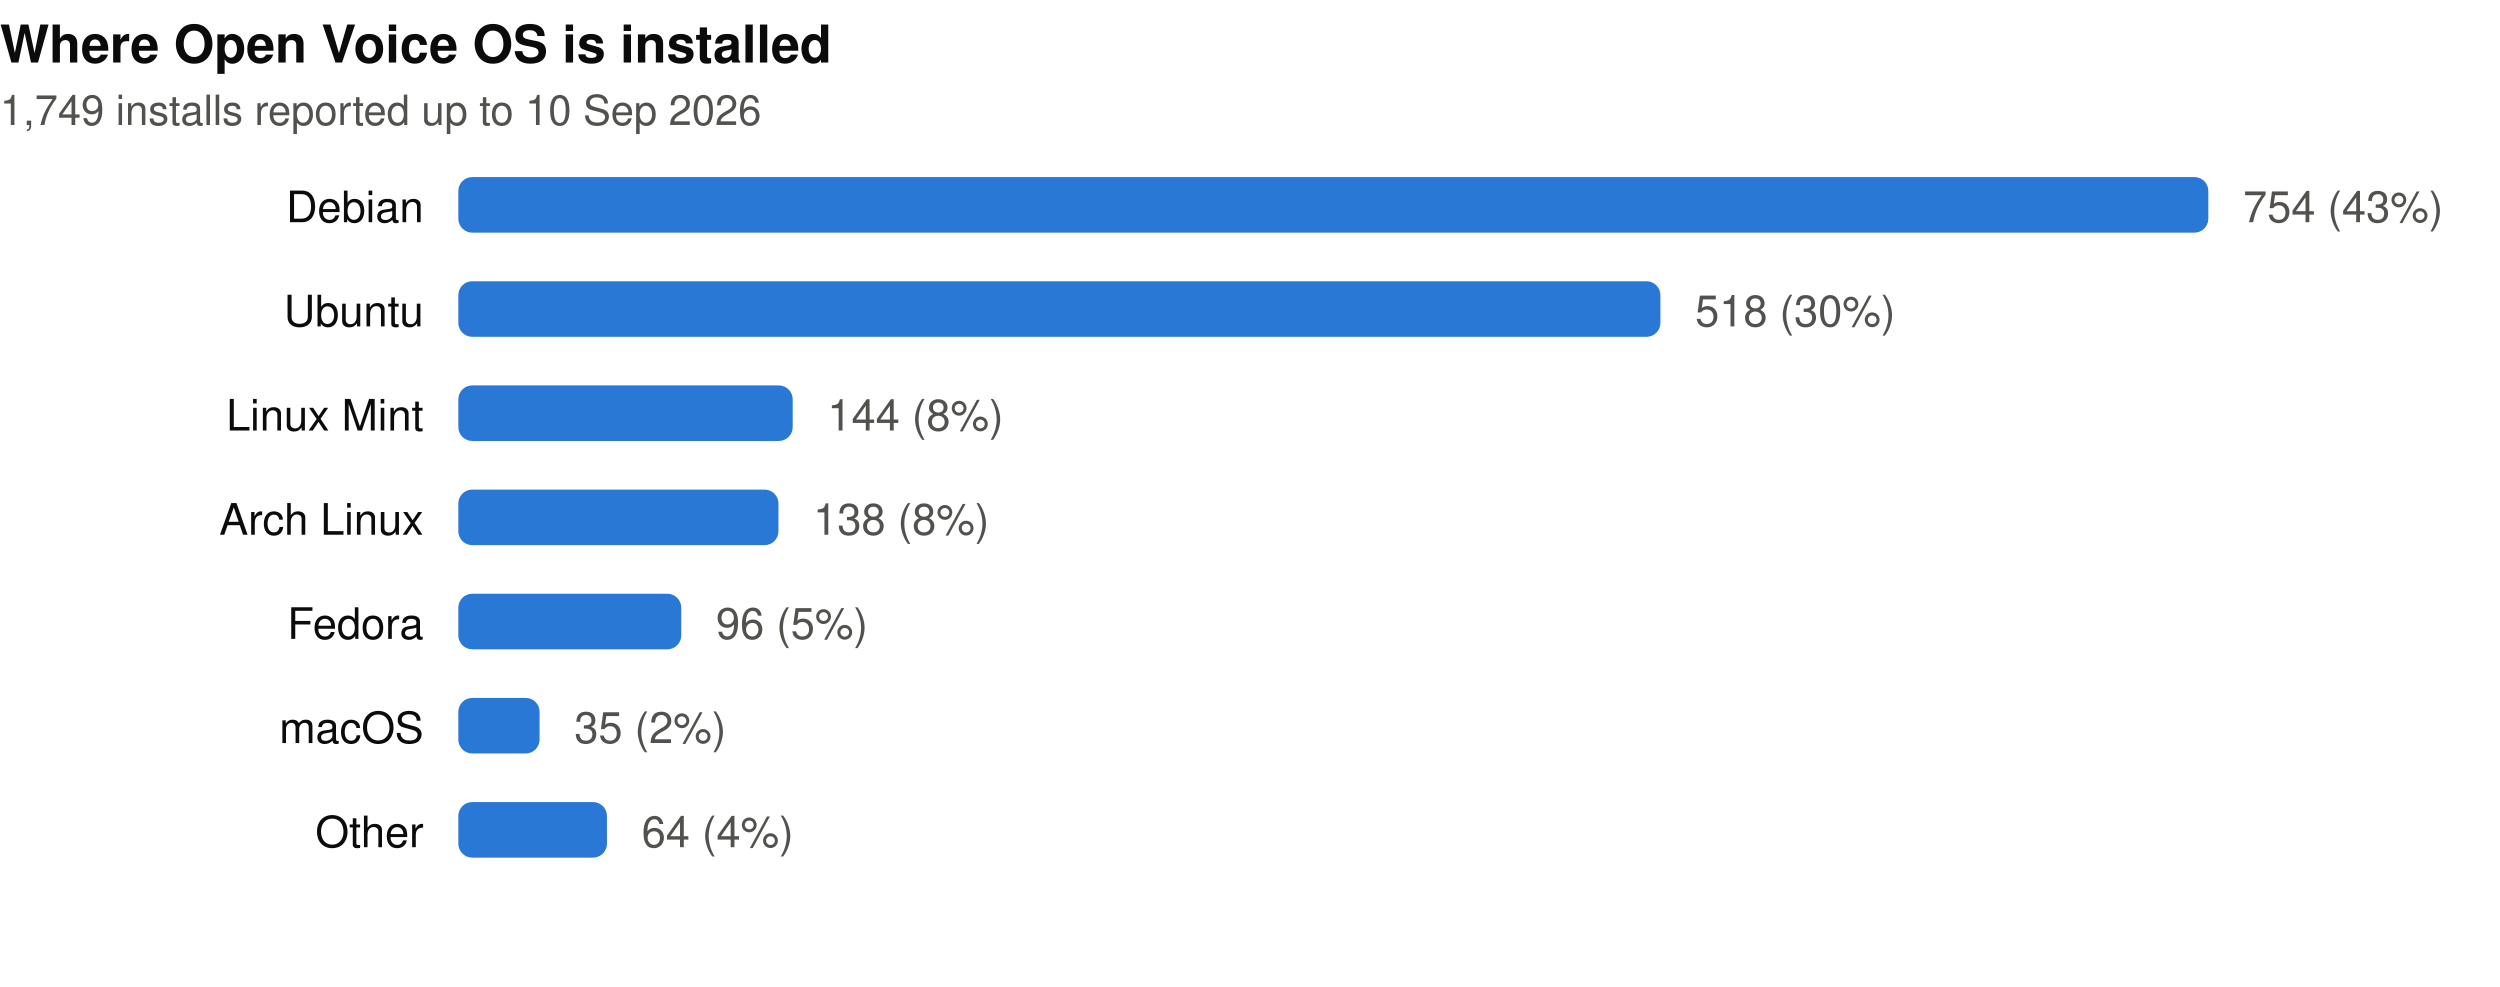
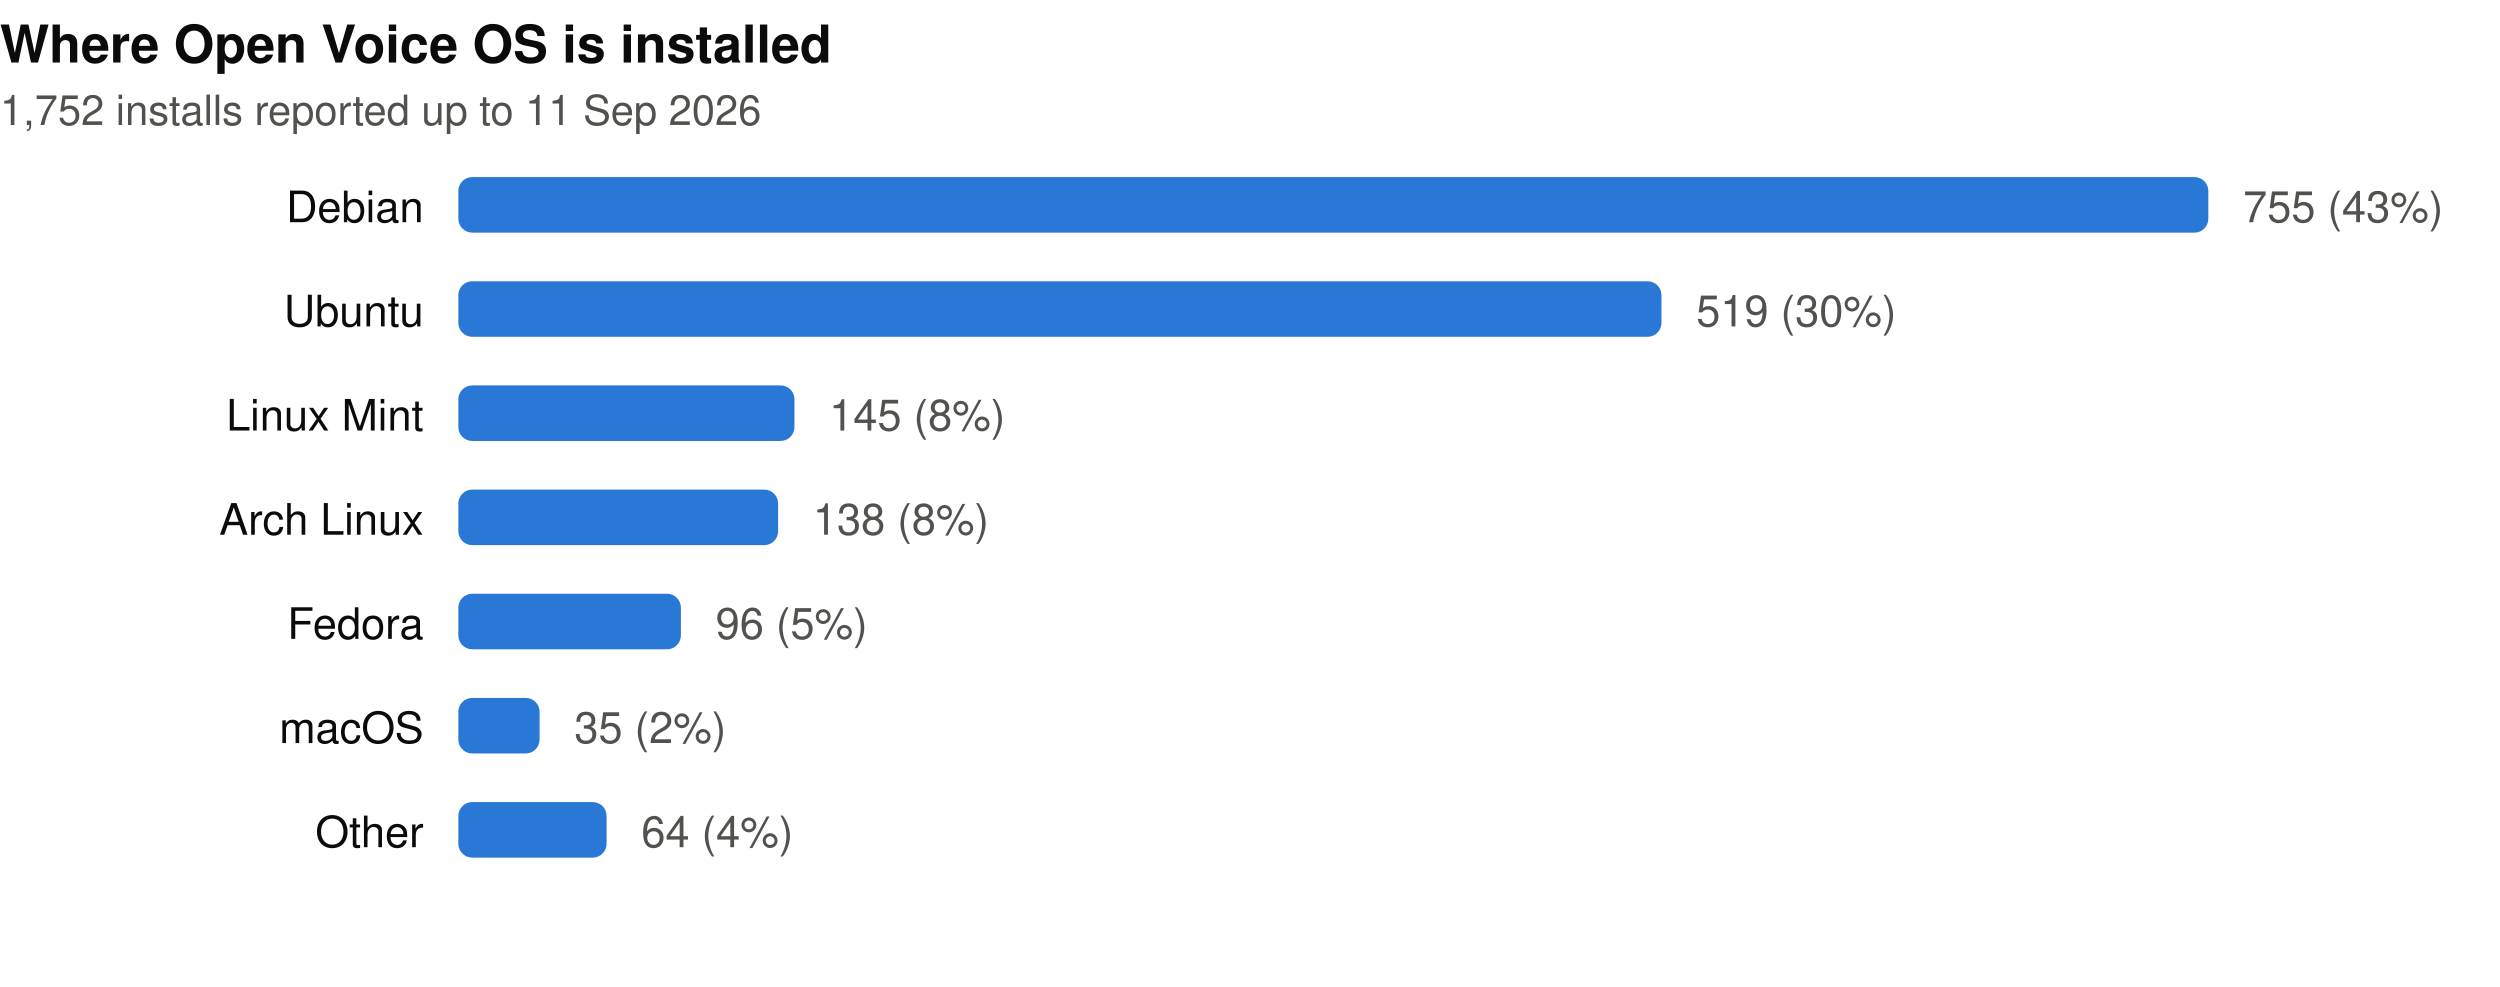
- <svg xmlns="http://www.w3.org/2000/svg" width="720" height="284" viewBox="0 0 720 284" role="img" aria-label="Where Open Voice OS is installed. 1,749 installs reported up to 10 Sep 2026">
+ <svg xmlns="http://www.w3.org/2000/svg" width="720" height="284" viewBox="0 0 720 284" role="img" aria-label="Where Open Voice OS is installed. 1,752 installs reported up to 11 Sep 2026">
  <text x="0" y="18" font-family="ui-sans-serif,-apple-system,BlinkMacSystemFont,'Segoe UI',Helvetica,Arial,sans-serif" font-size="15" font-weight="600" fill="#0b0b0b">Where Open Voice OS is installed</text>
-   <text x="0" y="36" font-family="ui-sans-serif,-apple-system,BlinkMacSystemFont,'Segoe UI',Helvetica,Arial,sans-serif" font-size="12" fill="#52514e">1,749 installs reported up to 10 Sep 2026</text>
+   <text x="0" y="36" font-family="ui-sans-serif,-apple-system,BlinkMacSystemFont,'Segoe UI',Helvetica,Arial,sans-serif" font-size="12" fill="#52514e">1,752 installs reported up to 11 Sep 2026</text>
  <text x="122" y="64.0" text-anchor="end" font-family="ui-sans-serif,-apple-system,BlinkMacSystemFont,'Segoe UI',Helvetica,Arial,sans-serif" font-size="12.5" fill="#0b0b0b">Debian</text>
  <rect x="132" y="51.0" width="504.0" height="16" rx="4" fill="#2a78d6" />
-   <text x="646.0" y="64.0" font-family="ui-sans-serif,-apple-system,BlinkMacSystemFont,'Segoe UI',Helvetica,Arial,sans-serif" font-size="12.5" fill="#52514e">754 (43%)</text>
+   <text x="646.0" y="64.0" font-family="ui-sans-serif,-apple-system,BlinkMacSystemFont,'Segoe UI',Helvetica,Arial,sans-serif" font-size="12.5" fill="#52514e">755 (43%)</text>
  <text x="122" y="94.0" text-anchor="end" font-family="ui-sans-serif,-apple-system,BlinkMacSystemFont,'Segoe UI',Helvetica,Arial,sans-serif" font-size="12.5" fill="#0b0b0b">Ubuntu</text>
-   <rect x="132" y="81.0" width="346.2" height="16" rx="4" fill="#2a78d6" />
-   <text x="488.2" y="94.0" font-family="ui-sans-serif,-apple-system,BlinkMacSystemFont,'Segoe UI',Helvetica,Arial,sans-serif" font-size="12.5" fill="#52514e">518 (30%)</text>
+   <rect x="132" y="81.0" width="346.5" height="16" rx="4" fill="#2a78d6" />
+   <text x="488.5" y="94.0" font-family="ui-sans-serif,-apple-system,BlinkMacSystemFont,'Segoe UI',Helvetica,Arial,sans-serif" font-size="12.5" fill="#52514e">519 (30%)</text>
  <text x="122" y="124.0" text-anchor="end" font-family="ui-sans-serif,-apple-system,BlinkMacSystemFont,'Segoe UI',Helvetica,Arial,sans-serif" font-size="12.5" fill="#0b0b0b">Linux Mint</text>
-   <rect x="132" y="111.0" width="96.3" height="16" rx="4" fill="#2a78d6" />
-   <text x="238.3" y="124.0" font-family="ui-sans-serif,-apple-system,BlinkMacSystemFont,'Segoe UI',Helvetica,Arial,sans-serif" font-size="12.5" fill="#52514e">144 (8%)</text>
+   <rect x="132" y="111.0" width="96.8" height="16" rx="4" fill="#2a78d6" />
+   <text x="238.8" y="124.0" font-family="ui-sans-serif,-apple-system,BlinkMacSystemFont,'Segoe UI',Helvetica,Arial,sans-serif" font-size="12.5" fill="#52514e">145 (8%)</text>
  <text x="122" y="154.0" text-anchor="end" font-family="ui-sans-serif,-apple-system,BlinkMacSystemFont,'Segoe UI',Helvetica,Arial,sans-serif" font-size="12.5" fill="#0b0b0b">Arch Linux</text>
-   <rect x="132" y="141.0" width="92.2" height="16" rx="4" fill="#2a78d6" />
-   <text x="234.2" y="154.0" font-family="ui-sans-serif,-apple-system,BlinkMacSystemFont,'Segoe UI',Helvetica,Arial,sans-serif" font-size="12.5" fill="#52514e">138 (8%)</text>
+   <rect x="132" y="141.0" width="92.1" height="16" rx="4" fill="#2a78d6" />
+   <text x="234.1" y="154.0" font-family="ui-sans-serif,-apple-system,BlinkMacSystemFont,'Segoe UI',Helvetica,Arial,sans-serif" font-size="12.5" fill="#52514e">138 (8%)</text>
  <text x="122" y="184.0" text-anchor="end" font-family="ui-sans-serif,-apple-system,BlinkMacSystemFont,'Segoe UI',Helvetica,Arial,sans-serif" font-size="12.5" fill="#0b0b0b">Fedora</text>
-   <rect x="132" y="171.0" width="64.2" height="16" rx="4" fill="#2a78d6" />
-   <text x="206.2" y="184.0" font-family="ui-sans-serif,-apple-system,BlinkMacSystemFont,'Segoe UI',Helvetica,Arial,sans-serif" font-size="12.5" fill="#52514e">96 (5%)</text>
+   <rect x="132" y="171.0" width="64.1" height="16" rx="4" fill="#2a78d6" />
+   <text x="206.1" y="184.0" font-family="ui-sans-serif,-apple-system,BlinkMacSystemFont,'Segoe UI',Helvetica,Arial,sans-serif" font-size="12.5" fill="#52514e">96 (5%)</text>
  <text x="122" y="214.0" text-anchor="end" font-family="ui-sans-serif,-apple-system,BlinkMacSystemFont,'Segoe UI',Helvetica,Arial,sans-serif" font-size="12.5" fill="#0b0b0b">macOS</text>
  <rect x="132" y="201.0" width="23.4" height="16" rx="4" fill="#2a78d6" />
  <text x="165.4" y="214.0" font-family="ui-sans-serif,-apple-system,BlinkMacSystemFont,'Segoe UI',Helvetica,Arial,sans-serif" font-size="12.5" fill="#52514e">35 (2%)</text>
  <text x="122" y="244.0" text-anchor="end" font-family="ui-sans-serif,-apple-system,BlinkMacSystemFont,'Segoe UI',Helvetica,Arial,sans-serif" font-size="12.5" fill="#0b0b0b">Other</text>
-   <rect x="132" y="231.0" width="42.8" height="16" rx="4" fill="#2a78d6" />
-   <text x="184.8" y="244.0" font-family="ui-sans-serif,-apple-system,BlinkMacSystemFont,'Segoe UI',Helvetica,Arial,sans-serif" font-size="12.5" fill="#52514e">64 (4%)</text>
+   <rect x="132" y="231.0" width="42.7" height="16" rx="4" fill="#2a78d6" />
+   <text x="184.7" y="244.0" font-family="ui-sans-serif,-apple-system,BlinkMacSystemFont,'Segoe UI',Helvetica,Arial,sans-serif" font-size="12.5" fill="#52514e">64 (4%)</text>
</svg>
